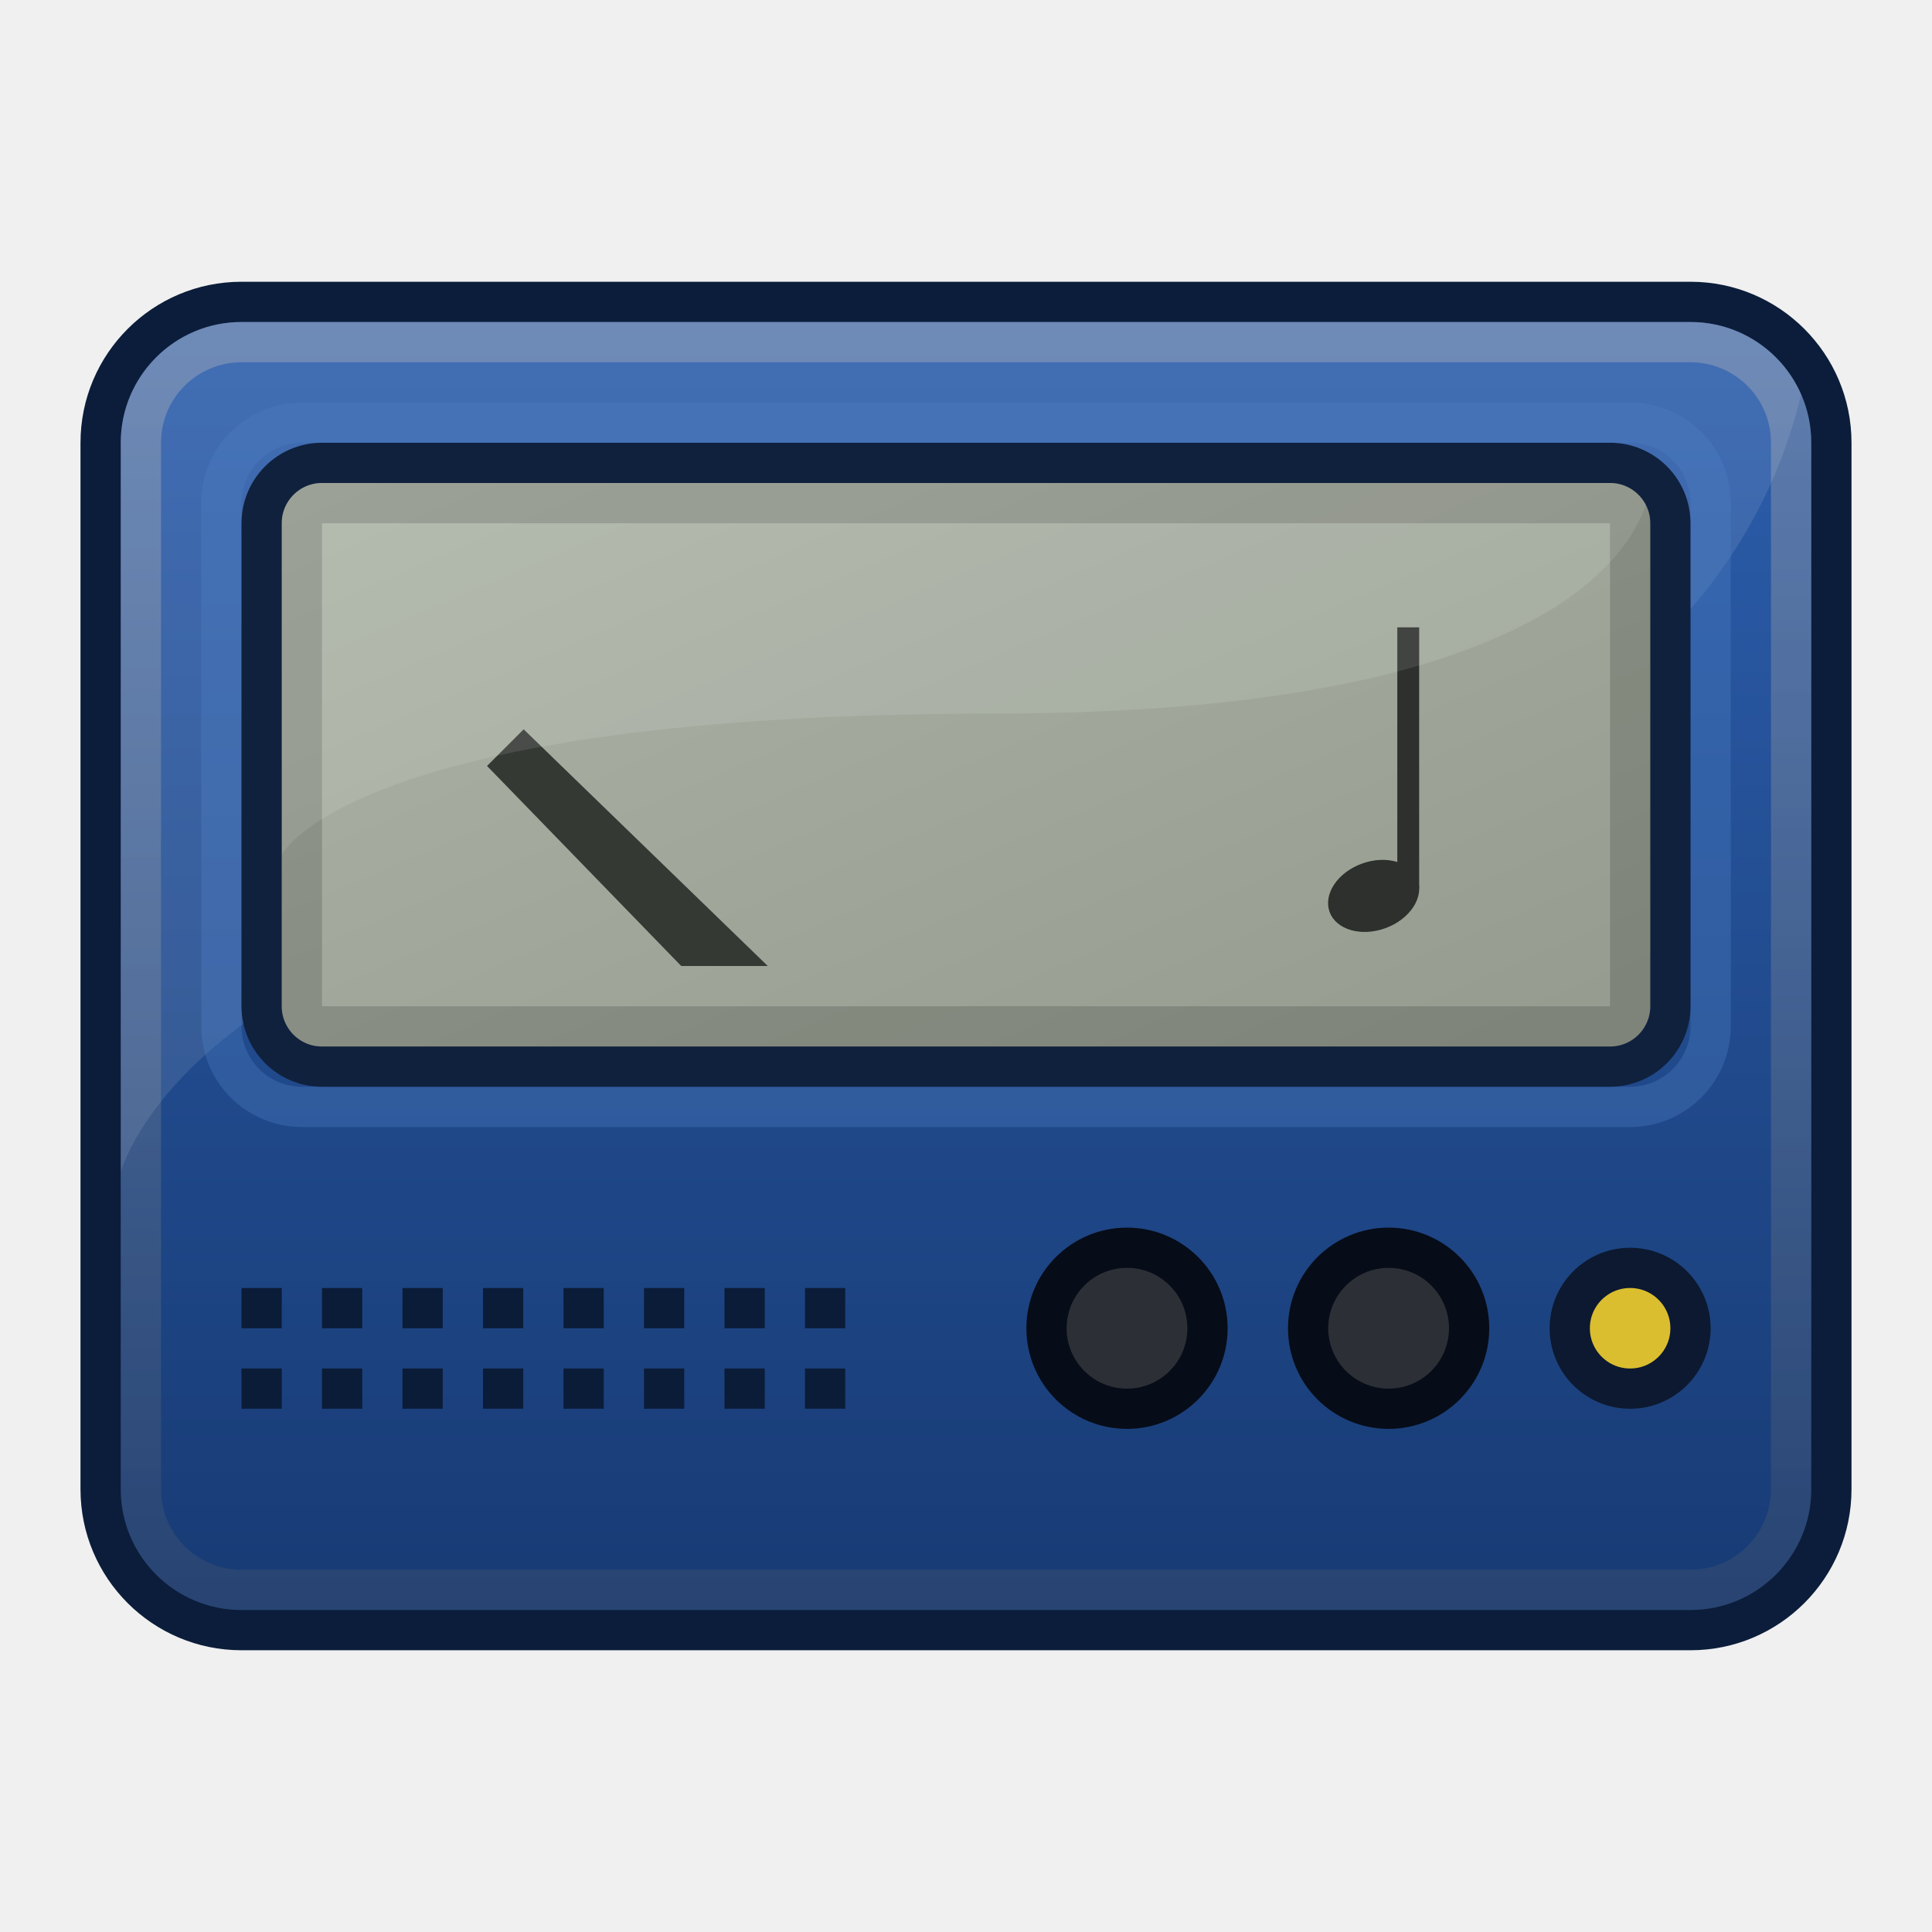
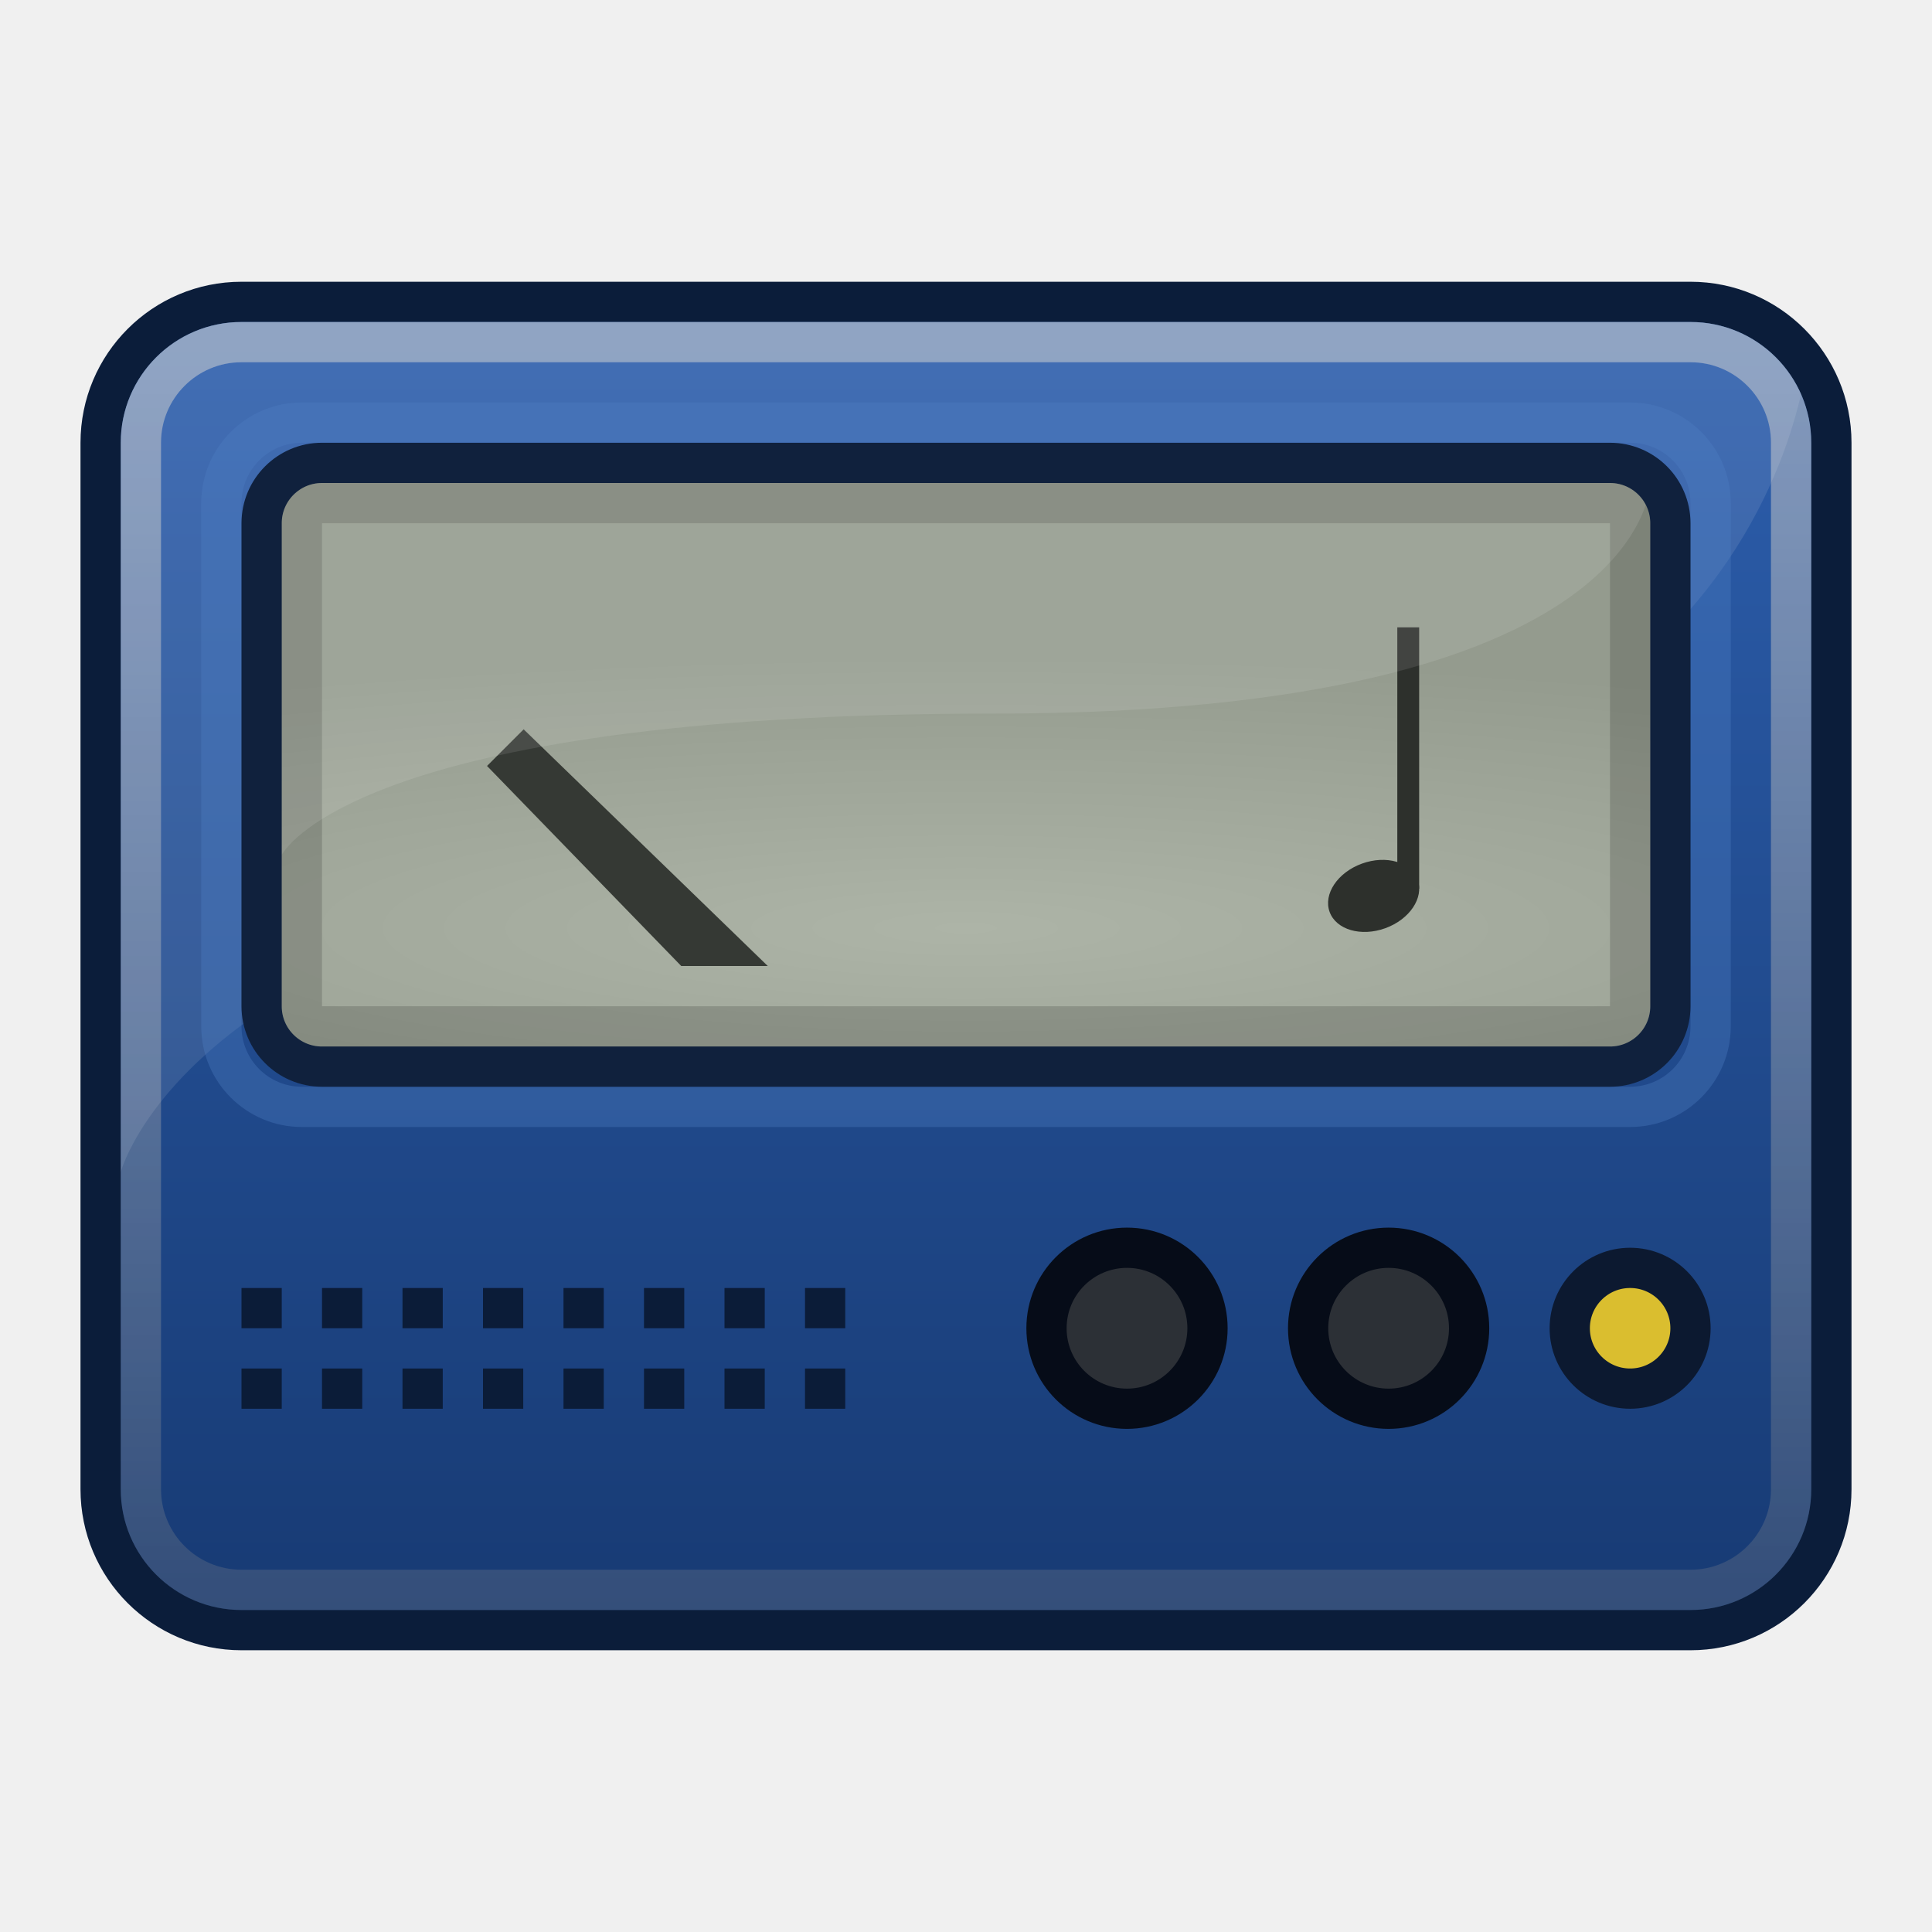
<svg xmlns="http://www.w3.org/2000/svg" width="48" height="48" viewBox="0 0 48 48">
  <svg viewBox="0 0 48 48" width="48" height="48">
    <defs>
      <linearGradient id="case" x1="0" y1="0" x2="0" y2="1">
        <stop offset="0" stop-color="#2d5fae" />
        <stop offset="1" stop-color="#173a73" />
      </linearGradient>
      <linearGradient id="hi" x1="0" y1="0" x2="0" y2="1">
        <stop offset="0" stop-color="#ffffff" stop-opacity="1" />
        <stop offset="1" stop-color="#ffffff" stop-opacity="0.31" />
      </linearGradient>
-       <linearGradient id="lcd" x1="0" y1="0" x2="1" y2="1">
+       <radialGradient id="lcd" gradientUnits="userSpaceOnUse" cx="0" cy="0" r="1" gradientTransform="matrix(37.80,0,0,6.75,24.00,23.05)">
        <stop offset="0" stop-color="#adb4a7" />
        <stop offset="1" stop-color="#949b8e" />
-       </linearGradient>
+       </radialGradient>
      <linearGradient id="sheen" x1="0" y1="0" x2="0.7" y2="1">
        <stop offset="0" stop-color="#6fa0eb" stop-opacity="0.22" />
        <stop offset="0.5" stop-color="#4f83d1" stop-opacity="0.08" />
        <stop offset="1" stop-color="#ffffff" stop-opacity="0.03" />
      </linearGradient>
    </defs>
    <rect x="2.5" y="7.5" width="43" height="33" rx="3.5" fill="url(#case)" stroke="#0b1d3a" stroke-width="1" />
    <clipPath id="casec">
      <rect x="3" y="8" width="42" height="32" rx="3.0" />
    </clipPath>
-     <rect x="3.5" y="8.5" width="41" height="31" rx="2.5" fill="none" stroke="url(#hi)" stroke-width="1" opacity="0.3" />
+     <rect x="3.5" y="8.5" width="41" height="31" rx="2.5" fill="none" stroke="url(#hi)" stroke-width="1" opacity="0.5" />
    <rect x="3.5" y="8.5" width="41" height="31" rx="2.5" fill="none" stroke="#000000" stroke-width="1" opacity="0.12" />
    <path d="M 3,29.12 C 3,29.12 5.1,21.094 24.84,21.094 C 45.0,21.094 45,8 45,8 L 3,8 Z" fill="#ffffff" opacity="0.1" clip-path="url(#casec)" />
    <rect x="5.5" y="10.5" width="37" height="17" rx="2.0" fill="none" stroke="#4e7ec4" stroke-width="1" opacity="0.35" />
    <rect x="6.5" y="11.5" width="35" height="15" rx="1.5" fill="url(#lcd)" stroke="#10213d" stroke-width="1" />
    <rect x="7.5" y="12.5" width="33" height="13" rx="0.5" fill="none" stroke="#000000" stroke-width="1" opacity="0.16" />
    <clipPath id="lcdc">
      <rect x="7" y="12" width="34" height="14" rx="1.0" />
    </clipPath>
    <clipPath id="swingc">
      <rect x="7" y="12" width="34" height="12.0" />
    </clipPath>
    <g clip-path="url(#swingc)">
      <polygon points="20.55,25.43 13.01,18.12 12.10,19.03 19.42,26.57" fill="#353934" opacity="1.00" />
    </g>
    <g fill="#2d302c" transform="translate(18.3,14.5) scale(0.1551724) translate(-393,-425)">
      <ellipse cx="495" cy="475" rx="7.5" ry="5.5" transform="rotate(-20 495 475)" />
      <rect x="498.79" y="432" width="3.5" height="41.85" />
    </g>
    <path d="M 7,21.24 C 7,21.24 8.7,17.729 24.68,17.729 C 41.0,17.729 41,12 41,12 L 7,12 Z" fill="#ffffff" opacity="0.1" clip-path="url(#lcdc)" />
    <rect x="6" y="32" width="1" height="1" rx="0" fill="#0b1c38" />
    <rect x="8" y="32" width="1" height="1" rx="0" fill="#0b1c38" />
    <rect x="10" y="32" width="1" height="1" rx="0" fill="#0b1c38" />
    <rect x="12" y="32" width="1" height="1" rx="0" fill="#0b1c38" />
    <rect x="14" y="32" width="1" height="1" rx="0" fill="#0b1c38" />
    <rect x="16" y="32" width="1" height="1" rx="0" fill="#0b1c38" />
    <rect x="18" y="32" width="1" height="1" rx="0" fill="#0b1c38" />
    <rect x="20" y="32" width="1" height="1" rx="0" fill="#0b1c38" />
    <rect x="6" y="34" width="1" height="1" rx="0" fill="#0b1c38" />
    <rect x="8" y="34" width="1" height="1" rx="0" fill="#0b1c38" />
    <rect x="10" y="34" width="1" height="1" rx="0" fill="#0b1c38" />
    <rect x="12" y="34" width="1" height="1" rx="0" fill="#0b1c38" />
    <rect x="14" y="34" width="1" height="1" rx="0" fill="#0b1c38" />
    <rect x="16" y="34" width="1" height="1" rx="0" fill="#0b1c38" />
    <rect x="18" y="34" width="1" height="1" rx="0" fill="#0b1c38" />
    <rect x="20" y="34" width="1" height="1" rx="0" fill="#0b1c38" />
    <circle cx="28" cy="33" r="2.0" fill="#2c3036" stroke="#060c18" stroke-width="1" />
    <circle cx="34.5" cy="33" r="2.0" fill="#2c3036" stroke="#060c18" stroke-width="1" />
    <circle cx="40.5" cy="33" r="1.5" fill="#dabe2f" stroke="#0c1930" stroke-width="1" />
  </svg>
</svg>
